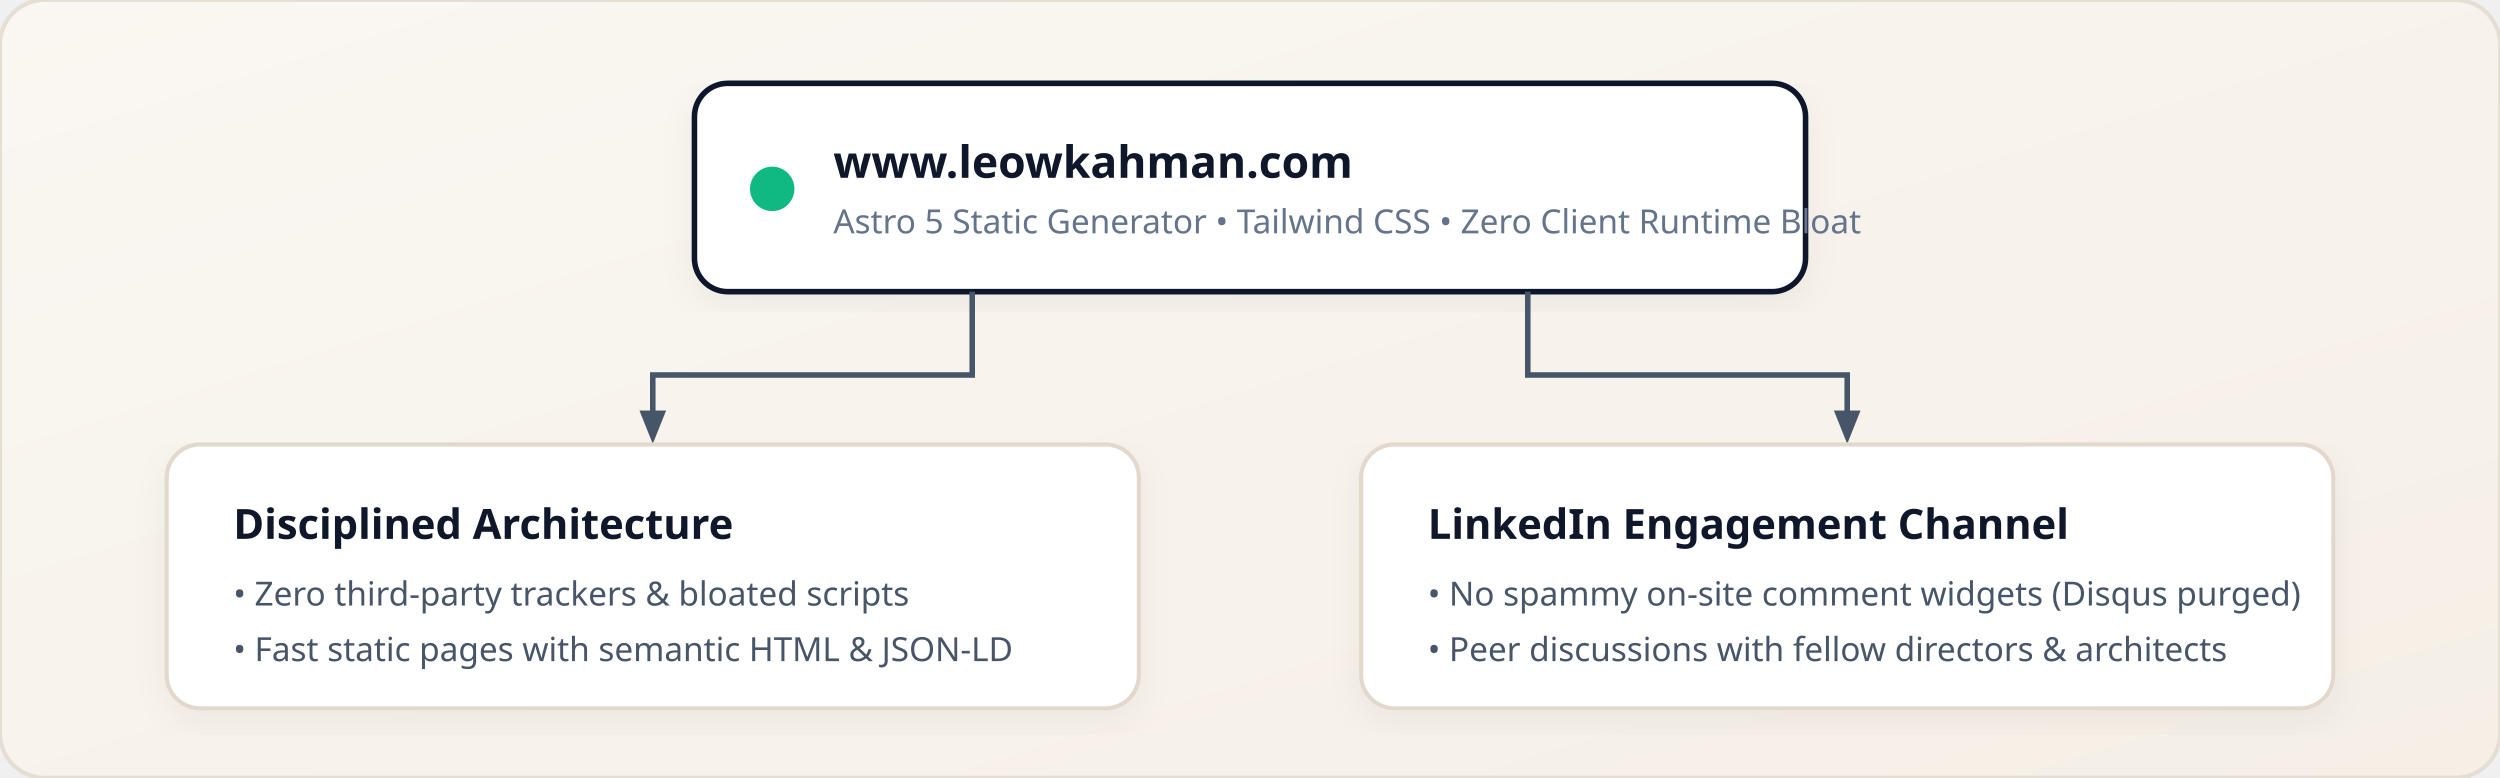
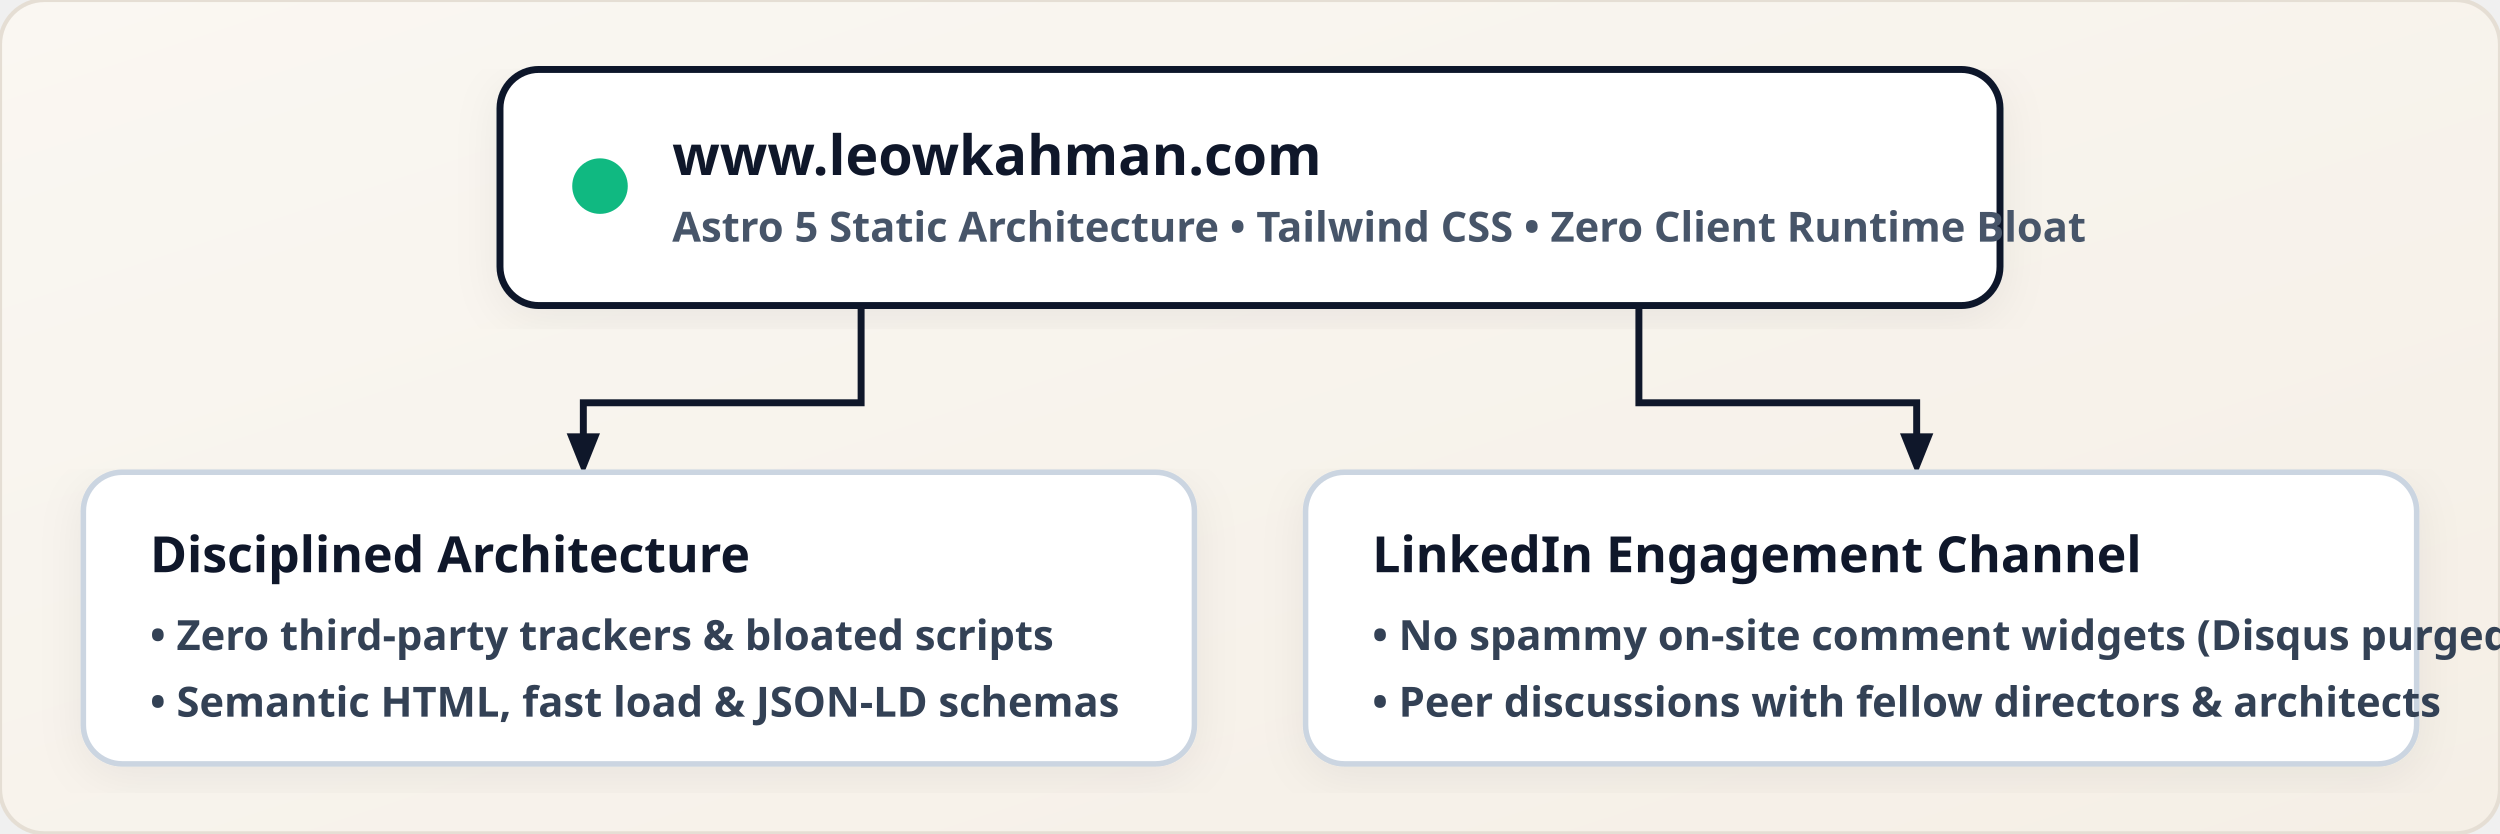
- <svg xmlns="http://www.w3.org/2000/svg" viewBox="0 0 900 280" width="100%" height="auto">
+ <svg xmlns="http://www.w3.org/2000/svg" viewBox="0 0 900 300" width="100%" height="auto">
  <defs>
    <linearGradient id="msGrad" x1="0%" y1="0%" x2="100%" y2="100%">
      <stop offset="0%" stop-color="#FAF7F2" />
      <stop offset="100%" stop-color="#F5EFE6" />
    </linearGradient>
    <filter id="msShadow" x="-5%" y="-5%" width="115%" height="115%">
-       <feDropShadow dx="0" dy="4" stdDeviation="6" flood-color="#0f172a" flood-opacity="0.05" />
+       <feDropShadow dx="0" dy="4" stdDeviation="8" flood-color="#0f172a" flood-opacity="0.06" />
    </filter>
    <marker id="msArrow" viewBox="0 0 10 10" refX="6" refY="5" markerWidth="6" markerHeight="6" orient="auto-start-reverse">
-       <path d="M 0 1 L 10 5 L 0 9 z" fill="#475569" />
+       <path d="M 0 1 L 10 5 L 0 9 z" fill="#0f172a" />
    </marker>
  </defs>
-   <rect width="900" height="280" rx="16" fill="url(#msGrad)" stroke="#e5ded4" stroke-width="1.5" />
-   <g transform="translate(250, 30)">
-     <rect width="400" height="75" rx="12" fill="#FFFFFF" stroke="#0f172a" stroke-width="2" filter="url(#msShadow)" />
-     <circle cx="28" cy="38" r="8" fill="#10b981" />
-     <text x="50" y="34" font-family="system-ui, sans-serif" font-size="16" font-weight="800" fill="#0f172a">www.leowkahman.com</text>
-     <text x="50" y="54" font-family="system-ui, sans-serif" font-size="12" font-weight="500" fill="#64748b">Astro 5 Static Generator • Tailwind CSS • Zero Client Runtime Bloat</text>
+   <rect width="900" height="300" rx="16" fill="url(#msGrad)" stroke="#e5ded4" stroke-width="1.5" />
+   <g transform="translate(180, 25)">
+     <rect width="540" height="85" rx="14" fill="#FFFFFF" stroke="#0f172a" stroke-width="2.5" filter="url(#msShadow)" />
+     <circle cx="36" cy="42" r="10" fill="#10b981" />
+     <text x="62" y="38" font-family="system-ui, sans-serif" font-size="20" font-weight="900" fill="#0f172a">www.leowkahman.com</text>
+     <text x="62" y="62" font-family="system-ui, sans-serif" font-size="15" font-weight="600" fill="#475569">Astro 5 Static Architecture • Tailwind CSS • Zero Client Runtime Bloat</text>
  </g>
-   <path d="M 350 105 L 350 135 L 235 135 L 235 155" fill="none" stroke="#475569" stroke-width="2" marker-end="url(#msArrow)" />
-   <path d="M 550 105 L 550 135 L 665 135 L 665 155" fill="none" stroke="#475569" stroke-width="2" marker-end="url(#msArrow)" />
-   <g transform="translate(60, 160)">
-     <rect width="350" height="95" rx="12" fill="#FFFFFF" stroke="#e2d8cc" stroke-width="1.5" filter="url(#msShadow)" />
-     <text x="24" y="34" font-family="system-ui, sans-serif" font-size="15" font-weight="700" fill="#0f172a">Disciplined Architecture</text>
-     <text x="24" y="58" font-family="system-ui, sans-serif" font-size="12" font-weight="500" fill="#475569">• Zero third-party trackers &amp; bloated scripts</text>
-     <text x="24" y="78" font-family="system-ui, sans-serif" font-size="12" font-weight="500" fill="#475569">• Fast static pages with semantic HTML &amp; JSON-LD</text>
+   <path d="M 310 110 L 310 145 L 210 145 L 210 165" fill="none" stroke="#0f172a" stroke-width="2.5" marker-end="url(#msArrow)" />
+   <path d="M 590 110 L 590 145 L 690 145 L 690 165" fill="none" stroke="#0f172a" stroke-width="2.5" marker-end="url(#msArrow)" />
+   <g transform="translate(30, 170)">
+     <rect width="400" height="105" rx="14" fill="#FFFFFF" stroke="#cbd5e1" stroke-width="2" filter="url(#msShadow)" />
+     <text x="24" y="36" font-family="system-ui, sans-serif" font-size="18" font-weight="800" fill="#0f172a">Disciplined Architecture</text>
+     <text x="24" y="64" font-family="system-ui, sans-serif" font-size="15" font-weight="600" fill="#334155">• Zero third-party trackers &amp; bloated scripts</text>
+     <text x="24" y="88" font-family="system-ui, sans-serif" font-size="15" font-weight="600" fill="#334155">• Semantic HTML, fast load &amp; JSON-LD schemas</text>
  </g>
-   <g transform="translate(490, 160)">
-     <rect width="350" height="95" rx="12" fill="#FFFFFF" stroke="#e2d8cc" stroke-width="1.5" filter="url(#msShadow)" />
-     <text x="24" y="34" font-family="system-ui, sans-serif" font-size="15" font-weight="700" fill="#0f172a">LinkedIn Engagement Channel</text>
-     <text x="24" y="58" font-family="system-ui, sans-serif" font-size="12" font-weight="500" fill="#475569">• No spammy on-site comment widgets (Disqus purged)</text>
-     <text x="24" y="78" font-family="system-ui, sans-serif" font-size="12" font-weight="500" fill="#475569">• Peer discussions with fellow directors &amp; architects</text>
+   <g transform="translate(470, 170)">
+     <rect width="400" height="105" rx="14" fill="#FFFFFF" stroke="#cbd5e1" stroke-width="2" filter="url(#msShadow)" />
+     <text x="24" y="36" font-family="system-ui, sans-serif" font-size="18" font-weight="800" fill="#0f172a">LinkedIn Engagement Channel</text>
+     <text x="24" y="64" font-family="system-ui, sans-serif" font-size="15" font-weight="600" fill="#334155">• No spammy on-site comment widgets (Disqus purged)</text>
+     <text x="24" y="88" font-family="system-ui, sans-serif" font-size="15" font-weight="600" fill="#334155">• Peer discussions with fellow directors &amp; architects</text>
  </g>
</svg>
